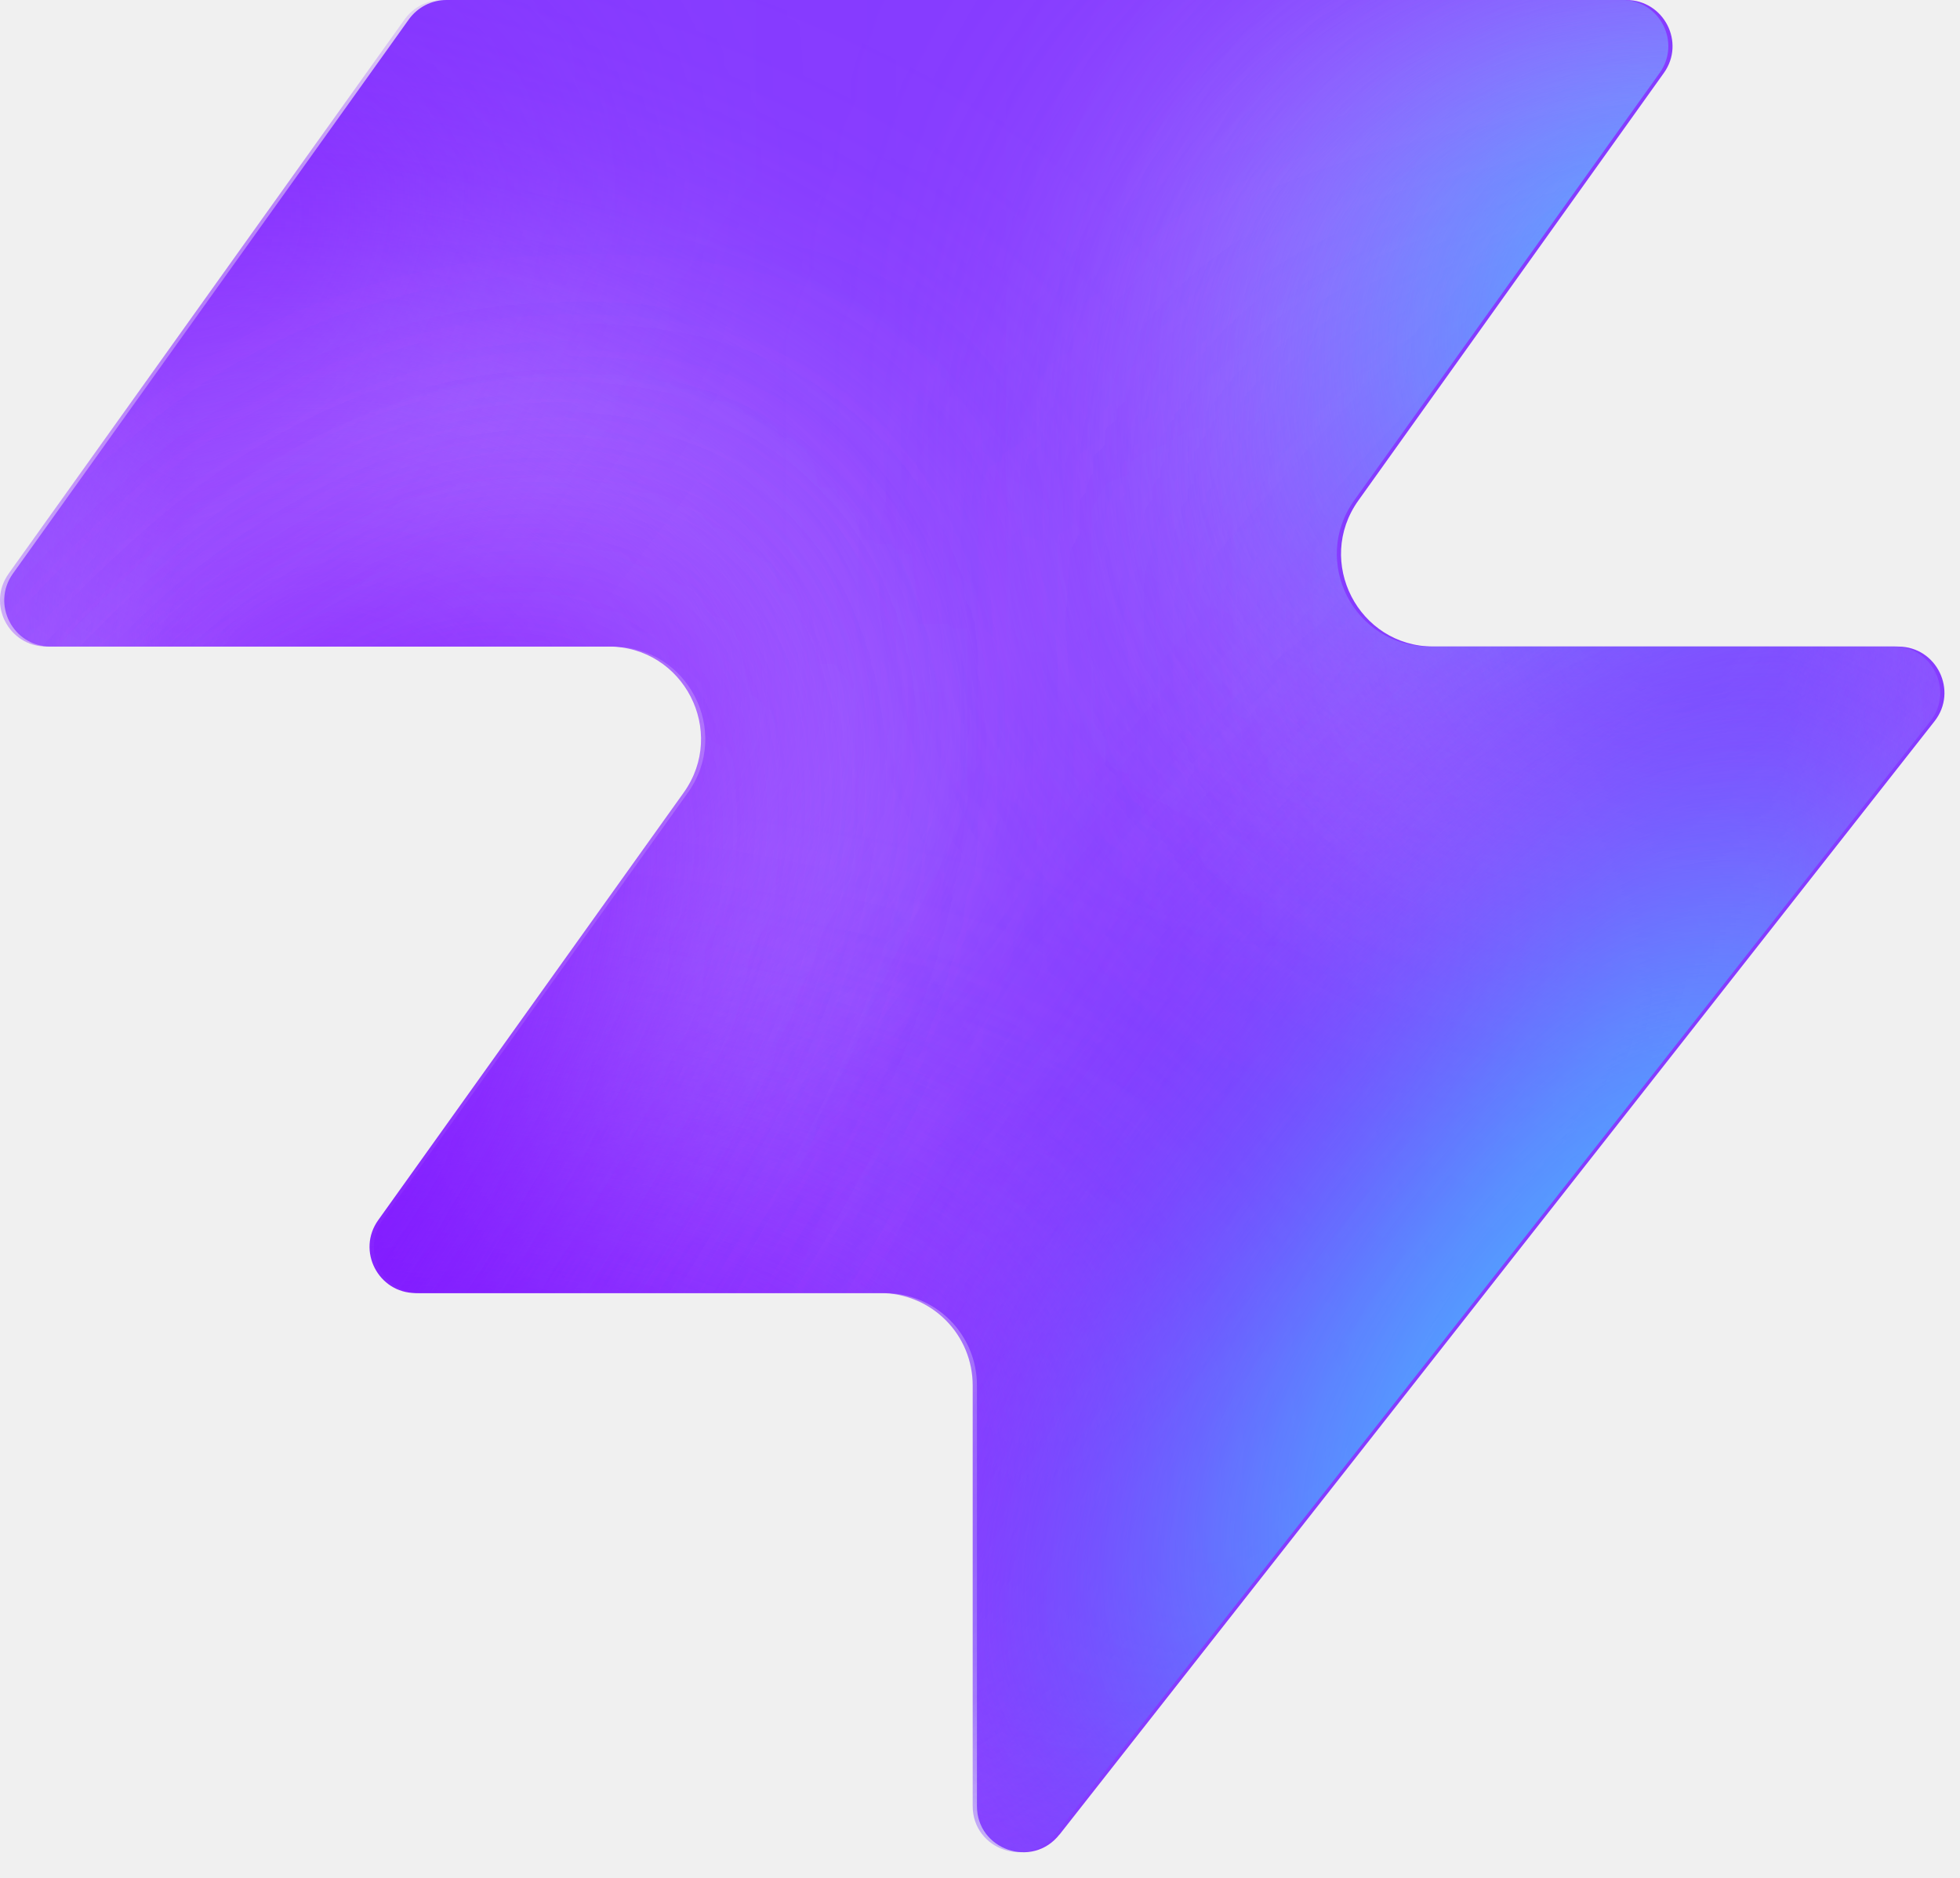
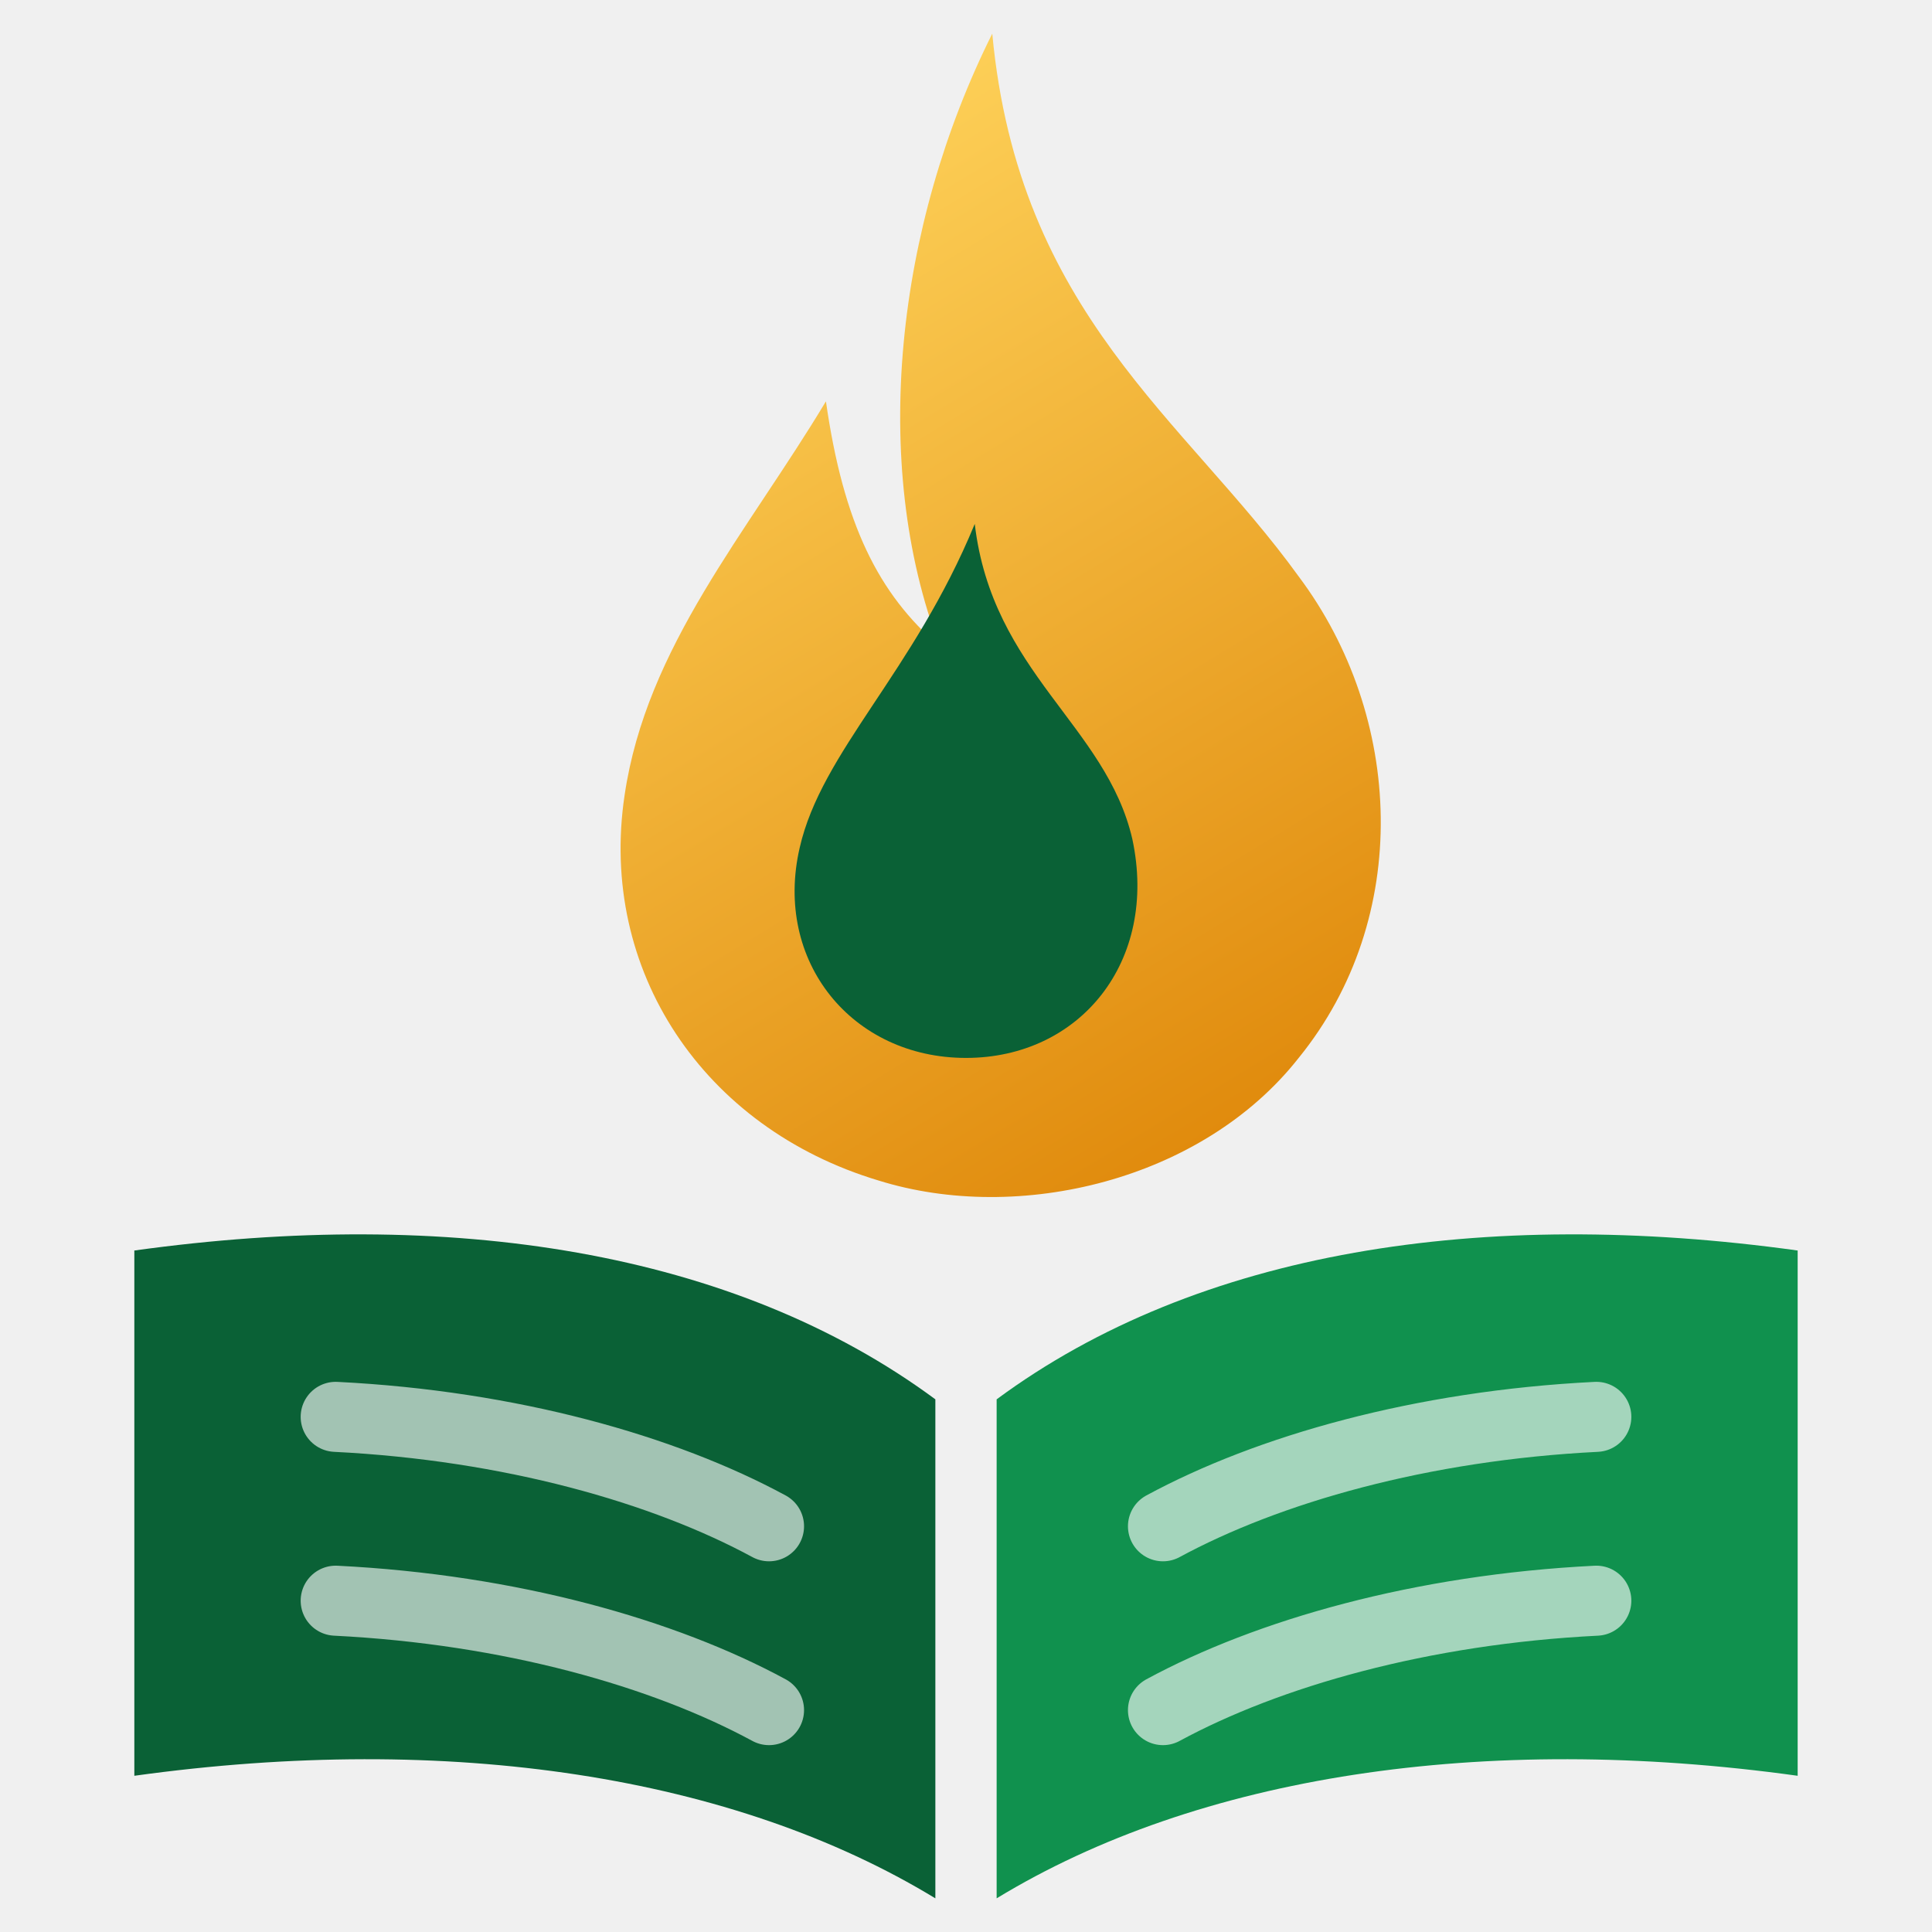
- <svg xmlns="http://www.w3.org/2000/svg" width="48" height="46" fill="none" viewBox="0 0 48 46">
-   <path fill="#863bff" d="M25.946 44.938c-.664.845-2.021.375-2.021-.698V33.937a2.26 2.26 0 0 0-2.262-2.262H10.287c-.92 0-1.456-1.04-.92-1.788l7.48-10.471c1.07-1.497 0-3.578-1.842-3.578H1.237c-.92 0-1.456-1.04-.92-1.788L10.013.474c.214-.297.556-.474.92-.474h28.894c.92 0 1.456 1.04.92 1.788l-7.48 10.471c-1.07 1.498 0 3.579 1.842 3.579h11.377c.943 0 1.473 1.088.89 1.83L25.947 44.94z" style="fill:#863bff;fill:color(display-p3 .525 .23 1);fill-opacity:1" />
-   <mask id="a" width="48" height="46" x="0" y="0" maskUnits="userSpaceOnUse" style="mask-type:alpha">
-     <path fill="#000" d="M25.842 44.938c-.664.844-2.021.375-2.021-.698V33.937a2.26 2.26 0 0 0-2.262-2.262H10.183c-.92 0-1.456-1.04-.92-1.788l7.48-10.471c1.07-1.498 0-3.579-1.842-3.579H1.133c-.92 0-1.456-1.04-.92-1.787L9.91.473c.214-.297.556-.474.92-.474h28.894c.92 0 1.456 1.04.92 1.788l-7.48 10.471c-1.07 1.498 0 3.578 1.842 3.578h11.377c.943 0 1.473 1.088.89 1.832L25.843 44.94z" style="fill:#000;fill-opacity:1" />
-   </mask>
-   <g mask="url(#a)">
-     <g filter="url(#b)">
-       <ellipse cx="5.508" cy="14.704" fill="#ede6ff" rx="5.508" ry="14.704" style="fill:#ede6ff;fill:color(display-p3 .927 .903 1);fill-opacity:1" transform="matrix(.00324 1 1 -.00324 -4.47 31.516)" />
-     </g>
-     <g filter="url(#c)">
-       <ellipse cx="10.399" cy="29.851" fill="#ede6ff" rx="10.399" ry="29.851" style="fill:#ede6ff;fill:color(display-p3 .927 .903 1);fill-opacity:1" transform="matrix(.00324 1 1 -.00324 -39.328 7.883)" />
-     </g>
-     <g filter="url(#d)">
-       <ellipse cx="5.508" cy="30.487" fill="#7e14ff" rx="5.508" ry="30.487" style="fill:#7e14ff;fill:color(display-p3 .492 .077 1);fill-opacity:1" transform="rotate(89.814 -25.913 -14.639)scale(1 -1)" />
-     </g>
-     <g filter="url(#e)">
-       <ellipse cx="5.508" cy="30.599" fill="#7e14ff" rx="5.508" ry="30.599" style="fill:#7e14ff;fill:color(display-p3 .492 .077 1);fill-opacity:1" transform="rotate(89.814 -32.644 -3.334)scale(1 -1)" />
-     </g>
-     <g filter="url(#f)">
-       <ellipse cx="5.508" cy="30.599" fill="#7e14ff" rx="5.508" ry="30.599" style="fill:#7e14ff;fill:color(display-p3 .492 .077 1);fill-opacity:1" transform="matrix(.00324 1 1 -.00324 -34.34 30.47)" />
-     </g>
-     <g filter="url(#g)">
-       <ellipse cx="14.072" cy="22.078" fill="#ede6ff" rx="14.072" ry="22.078" style="fill:#ede6ff;fill:color(display-p3 .927 .903 1);fill-opacity:1" transform="rotate(93.35 24.506 48.493)scale(-1 1)" />
-     </g>
-     <g filter="url(#h)">
-       <ellipse cx="3.47" cy="21.501" fill="#7e14ff" rx="3.47" ry="21.501" style="fill:#7e14ff;fill:color(display-p3 .492 .077 1);fill-opacity:1" transform="rotate(89.009 28.708 47.59)scale(-1 1)" />
-     </g>
-     <g filter="url(#i)">
-       <ellipse cx="3.47" cy="21.501" fill="#7e14ff" rx="3.47" ry="21.501" style="fill:#7e14ff;fill:color(display-p3 .492 .077 1);fill-opacity:1" transform="rotate(89.009 28.708 47.59)scale(-1 1)" />
-     </g>
-     <g filter="url(#j)">
-       <ellipse cx=".387" cy="8.972" fill="#7e14ff" rx="4.407" ry="29.108" style="fill:#7e14ff;fill:color(display-p3 .492 .077 1);fill-opacity:1" transform="rotate(39.51 .387 8.972)" />
-     </g>
-     <g filter="url(#k)">
-       <ellipse cx="47.523" cy="-6.092" fill="#7e14ff" rx="4.407" ry="29.108" style="fill:#7e14ff;fill:color(display-p3 .492 .077 1);fill-opacity:1" transform="rotate(37.892 47.523 -6.092)" />
-     </g>
-     <g filter="url(#l)">
-       <ellipse cx="41.412" cy="6.333" fill="#47bfff" rx="5.971" ry="9.665" style="fill:#47bfff;fill:color(display-p3 .28 .748 1);fill-opacity:1" transform="rotate(37.892 41.412 6.333)" />
-     </g>
-     <g filter="url(#m)">
-       <ellipse cx="-1.879" cy="38.332" fill="#7e14ff" rx="4.407" ry="29.108" style="fill:#7e14ff;fill:color(display-p3 .492 .077 1);fill-opacity:1" transform="rotate(37.892 -1.88 38.332)" />
-     </g>
-     <g filter="url(#n)">
-       <ellipse cx="-1.879" cy="38.332" fill="#7e14ff" rx="4.407" ry="29.108" style="fill:#7e14ff;fill:color(display-p3 .492 .077 1);fill-opacity:1" transform="rotate(37.892 -1.88 38.332)" />
-     </g>
-     <g filter="url(#o)">
-       <ellipse cx="35.651" cy="29.907" fill="#7e14ff" rx="4.407" ry="29.108" style="fill:#7e14ff;fill:color(display-p3 .492 .077 1);fill-opacity:1" transform="rotate(37.892 35.651 29.907)" />
-     </g>
-     <g filter="url(#p)">
-       <ellipse cx="38.418" cy="32.4" fill="#47bfff" rx="5.971" ry="15.297" style="fill:#47bfff;fill:color(display-p3 .28 .748 1);fill-opacity:1" transform="rotate(37.892 38.418 32.4)" />
+ <svg xmlns="http://www.w3.org/2000/svg" viewBox="0 0 512 512" width="512" height="512">
+   <defs>
+     <linearGradient id="flame" x1="0.3" y1="0" x2="0.7" y2="1">
+       <stop offset="0" stop-color="#FFD45C" />
+       <stop offset="1" stop-color="#E08A0C" />
+     </linearGradient>
+   </defs>
+   <g transform="translate(256,256) scale(1.16) translate(-256,-257)">
+     <path d="M262 44            C 268 108, 306 132, 332 168            C 356 200, 358 246, 332 278            C 310 306, 268 316, 236 306            C 196 294, 172 258, 178 218            C 183 184, 206 158, 224 128            C 228 156, 236 172, 250 184            C 234 142, 240 88, 262 44 Z" fill="url(#flame)" />
+     <path d="M258 156            C 262 190, 288 202, 294 228            C 300 256, 282 278, 256 278            C 230 278, 212 256, 218 230            C 223 208, 244 190, 258 156 Z" fill="#0A6136" />
+     <path d="M249 356            C 203 322, 138 312, 66 322            L 66 442            C 138 432, 203 442, 249 470 Z" fill="#0A6136" />
+     <path d="M263 356            C 309 322, 374 312, 446 322            L 446 442            C 374 432, 309 442, 263 470 Z" fill="#10914E" />
+     <g stroke="#FFFFFF" stroke-opacity="0.62" stroke-width="16" stroke-linecap="round" fill="none">
+       <path d="M112 360 C 152 362, 187 372, 211 385" />
+       <path d="M112 402 C 152 404, 187 414, 211 427" />
+       <path d="M400 360 C 360 362, 325 372, 301 385" />
+       <path d="M400 402 C 360 404, 325 414, 301 427" />
    </g>
  </g>
-   <defs>
-     <filter id="b" width="60.045" height="41.654" x="-19.77" y="16.149" color-interpolation-filters="sRGB" filterUnits="userSpaceOnUse">
-       <feFlood flood-opacity="0" result="BackgroundImageFix" />
-       <feBlend in="SourceGraphic" in2="BackgroundImageFix" result="shape" />
-       <feGaussianBlur result="effect1_foregroundBlur_2002_17158" stdDeviation="7.659" />
-     </filter>
-     <filter id="c" width="90.34" height="51.437" x="-54.613" y="-7.533" color-interpolation-filters="sRGB" filterUnits="userSpaceOnUse">
-       <feFlood flood-opacity="0" result="BackgroundImageFix" />
-       <feBlend in="SourceGraphic" in2="BackgroundImageFix" result="shape" />
-       <feGaussianBlur result="effect1_foregroundBlur_2002_17158" stdDeviation="7.659" />
-     </filter>
-     <filter id="d" width="79.355" height="29.4" x="-49.64" y="2.03" color-interpolation-filters="sRGB" filterUnits="userSpaceOnUse">
-       <feFlood flood-opacity="0" result="BackgroundImageFix" />
-       <feBlend in="SourceGraphic" in2="BackgroundImageFix" result="shape" />
-       <feGaussianBlur result="effect1_foregroundBlur_2002_17158" stdDeviation="4.596" />
-     </filter>
-     <filter id="e" width="79.579" height="29.4" x="-45.045" y="20.029" color-interpolation-filters="sRGB" filterUnits="userSpaceOnUse">
-       <feFlood flood-opacity="0" result="BackgroundImageFix" />
-       <feBlend in="SourceGraphic" in2="BackgroundImageFix" result="shape" />
-       <feGaussianBlur result="effect1_foregroundBlur_2002_17158" stdDeviation="4.596" />
-     </filter>
-     <filter id="f" width="79.579" height="29.4" x="-43.513" y="21.178" color-interpolation-filters="sRGB" filterUnits="userSpaceOnUse">
-       <feFlood flood-opacity="0" result="BackgroundImageFix" />
-       <feBlend in="SourceGraphic" in2="BackgroundImageFix" result="shape" />
-       <feGaussianBlur result="effect1_foregroundBlur_2002_17158" stdDeviation="4.596" />
-     </filter>
-     <filter id="g" width="74.749" height="58.852" x="15.756" y="-17.901" color-interpolation-filters="sRGB" filterUnits="userSpaceOnUse">
-       <feFlood flood-opacity="0" result="BackgroundImageFix" />
-       <feBlend in="SourceGraphic" in2="BackgroundImageFix" result="shape" />
-       <feGaussianBlur result="effect1_foregroundBlur_2002_17158" stdDeviation="7.659" />
-     </filter>
-     <filter id="h" width="61.377" height="25.362" x="23.548" y="2.284" color-interpolation-filters="sRGB" filterUnits="userSpaceOnUse">
-       <feFlood flood-opacity="0" result="BackgroundImageFix" />
-       <feBlend in="SourceGraphic" in2="BackgroundImageFix" result="shape" />
-       <feGaussianBlur result="effect1_foregroundBlur_2002_17158" stdDeviation="4.596" />
-     </filter>
-     <filter id="i" width="61.377" height="25.362" x="23.548" y="2.284" color-interpolation-filters="sRGB" filterUnits="userSpaceOnUse">
-       <feFlood flood-opacity="0" result="BackgroundImageFix" />
-       <feBlend in="SourceGraphic" in2="BackgroundImageFix" result="shape" />
-       <feGaussianBlur result="effect1_foregroundBlur_2002_17158" stdDeviation="4.596" />
-     </filter>
-     <filter id="j" width="56.045" height="63.649" x="-27.636" y="-22.853" color-interpolation-filters="sRGB" filterUnits="userSpaceOnUse">
-       <feFlood flood-opacity="0" result="BackgroundImageFix" />
-       <feBlend in="SourceGraphic" in2="BackgroundImageFix" result="shape" />
-       <feGaussianBlur result="effect1_foregroundBlur_2002_17158" stdDeviation="4.596" />
-     </filter>
-     <filter id="k" width="54.814" height="64.646" x="20.116" y="-38.415" color-interpolation-filters="sRGB" filterUnits="userSpaceOnUse">
-       <feFlood flood-opacity="0" result="BackgroundImageFix" />
-       <feBlend in="SourceGraphic" in2="BackgroundImageFix" result="shape" />
-       <feGaussianBlur result="effect1_foregroundBlur_2002_17158" stdDeviation="4.596" />
-     </filter>
-     <filter id="l" width="33.541" height="35.313" x="24.641" y="-11.323" color-interpolation-filters="sRGB" filterUnits="userSpaceOnUse">
-       <feFlood flood-opacity="0" result="BackgroundImageFix" />
-       <feBlend in="SourceGraphic" in2="BackgroundImageFix" result="shape" />
-       <feGaussianBlur result="effect1_foregroundBlur_2002_17158" stdDeviation="4.596" />
-     </filter>
-     <filter id="m" width="54.814" height="64.646" x="-29.286" y="6.009" color-interpolation-filters="sRGB" filterUnits="userSpaceOnUse">
-       <feFlood flood-opacity="0" result="BackgroundImageFix" />
-       <feBlend in="SourceGraphic" in2="BackgroundImageFix" result="shape" />
-       <feGaussianBlur result="effect1_foregroundBlur_2002_17158" stdDeviation="4.596" />
-     </filter>
-     <filter id="n" width="54.814" height="64.646" x="-29.286" y="6.009" color-interpolation-filters="sRGB" filterUnits="userSpaceOnUse">
-       <feFlood flood-opacity="0" result="BackgroundImageFix" />
-       <feBlend in="SourceGraphic" in2="BackgroundImageFix" result="shape" />
-       <feGaussianBlur result="effect1_foregroundBlur_2002_17158" stdDeviation="4.596" />
-     </filter>
-     <filter id="o" width="54.814" height="64.646" x="8.244" y="-2.416" color-interpolation-filters="sRGB" filterUnits="userSpaceOnUse">
-       <feFlood flood-opacity="0" result="BackgroundImageFix" />
-       <feBlend in="SourceGraphic" in2="BackgroundImageFix" result="shape" />
-       <feGaussianBlur result="effect1_foregroundBlur_2002_17158" stdDeviation="4.596" />
-     </filter>
-     <filter id="p" width="39.409" height="43.623" x="18.713" y="10.588" color-interpolation-filters="sRGB" filterUnits="userSpaceOnUse">
-       <feFlood flood-opacity="0" result="BackgroundImageFix" />
-       <feBlend in="SourceGraphic" in2="BackgroundImageFix" result="shape" />
-       <feGaussianBlur result="effect1_foregroundBlur_2002_17158" stdDeviation="4.596" />
-     </filter>
-   </defs>
</svg>
